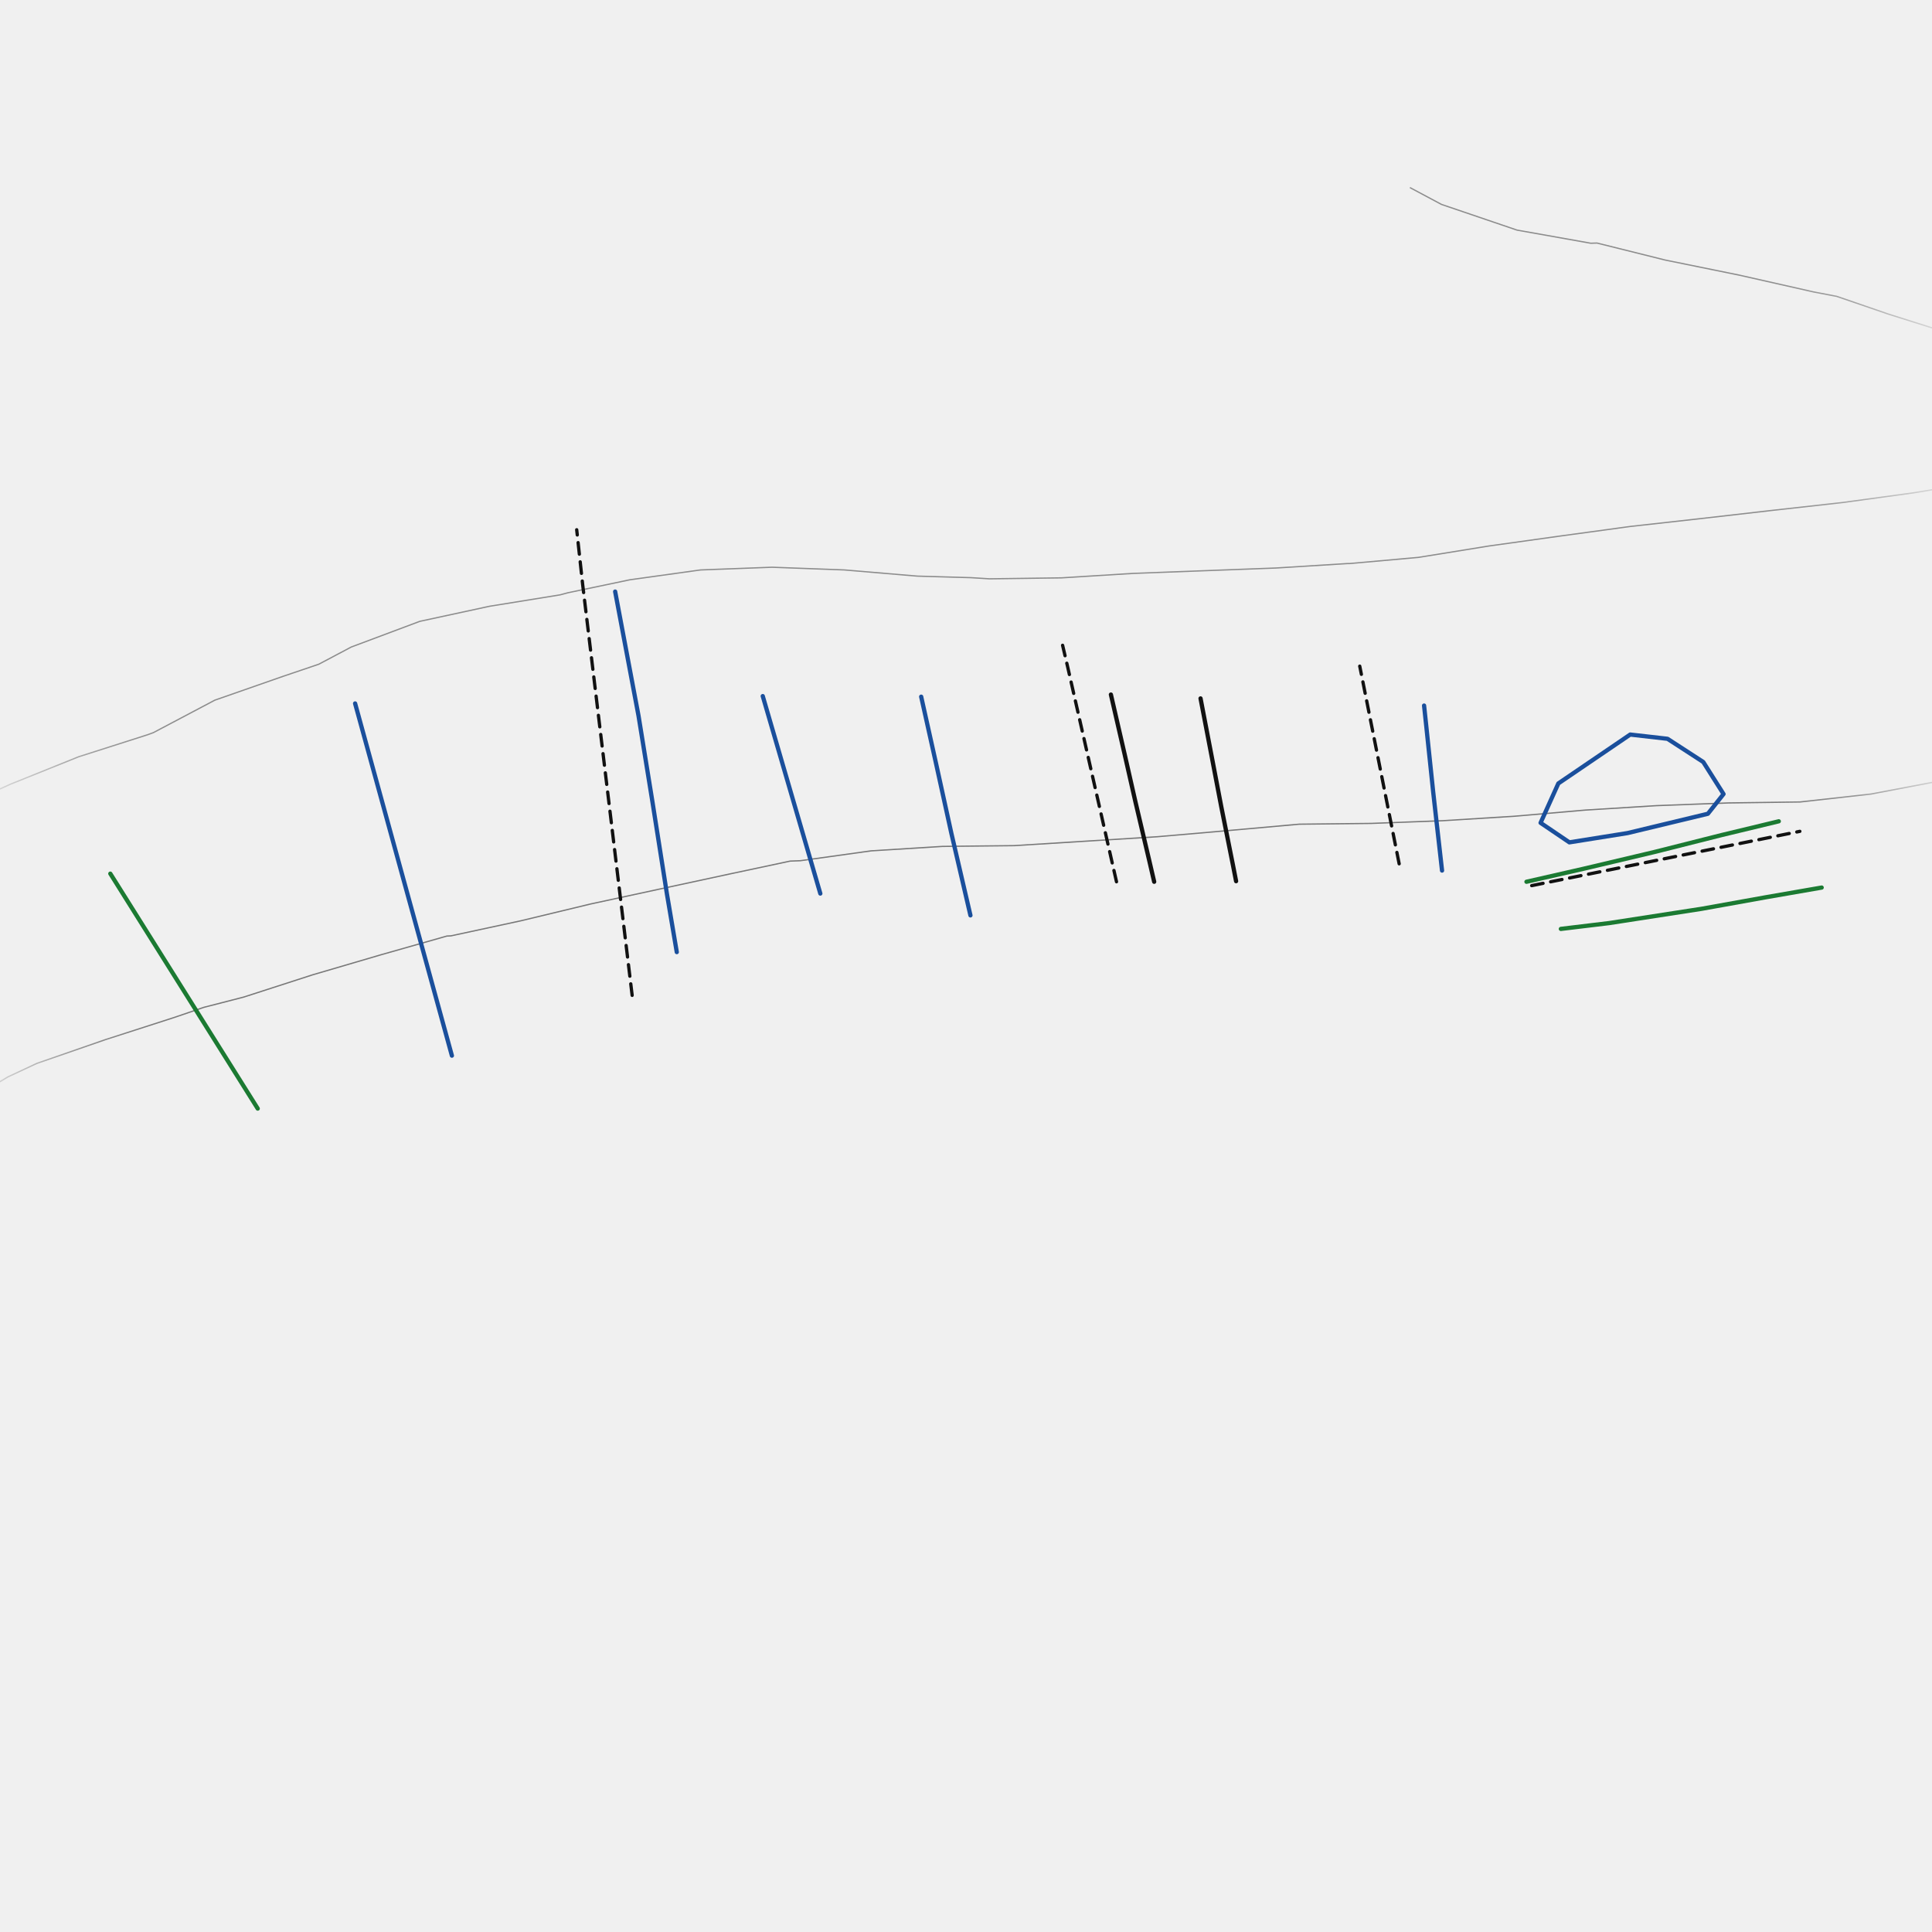
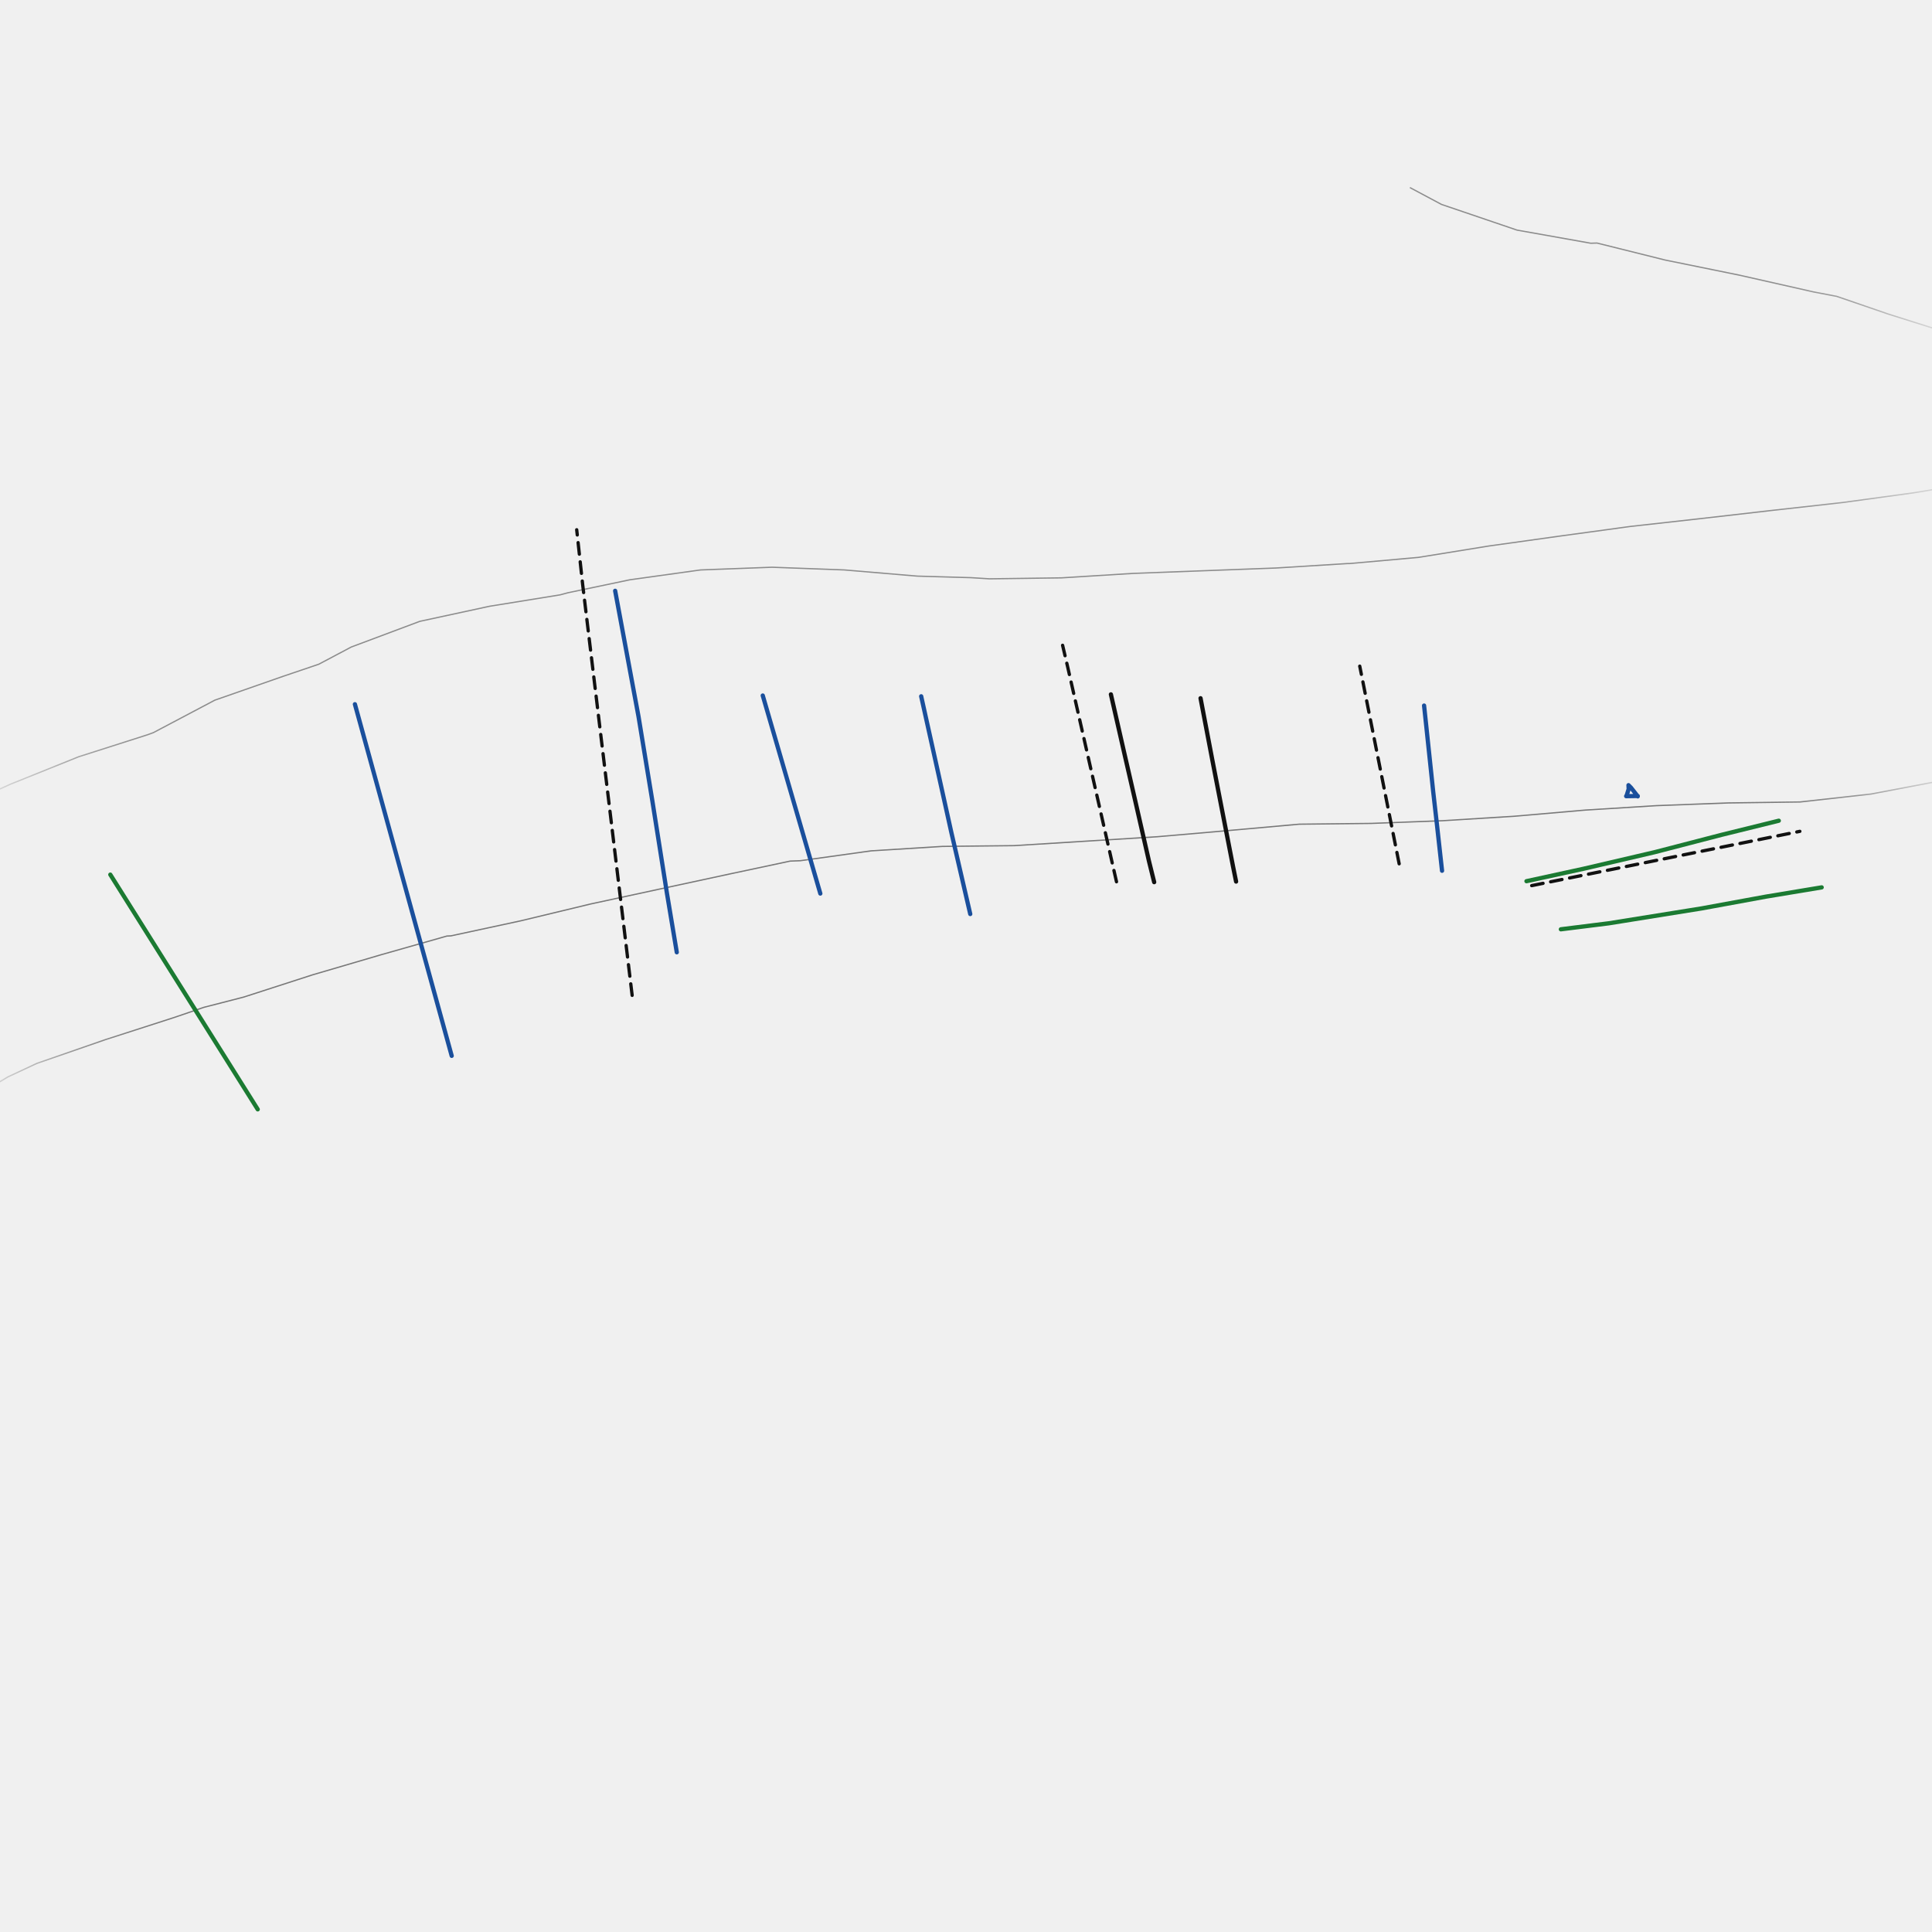
<svg xmlns="http://www.w3.org/2000/svg" viewBox="0 0 1000 1000">
  <g class="sh-frontal-art">
    <defs>
      <filter id="sh-fade-edmonton-ski-club" x="-25%" y="-25%" width="150%" height="150%">
        <feGaussianBlur stdDeviation="42" />
      </filter>
      <mask id="sh-contour-fade-edmonton-ski-club" maskUnits="userSpaceOnUse" x="0" y="0" width="1000" height="1000">
        <rect x="0" y="0" width="1000" height="1000" fill="#000" />
        <rect x="8" y="8" width="984" height="984" fill="#fff" filter="url(#sh-fade-edmonton-ski-club)" />
      </mask>
    </defs>
    <g mask="url(#sh-contour-fade-edmonton-ski-club)">
      <polyline class="sh-frontal-contour" points="1217.6,190.0 1197.5,183.4 1158.1,168.3 1139.0,160.7 1118.8,153.2 1078.6,132.6 1075.2,130.8" fill="none" stroke="#000" stroke-opacity="0.240" stroke-width="0.66" style="fill:none;stroke:#000;stroke-opacity:0.240;stroke-width:0.66;stroke-dasharray:none;stroke-linejoin:round;stroke-linecap:round;vector-effect:none" />
      <polyline class="sh-frontal-contour" points="-204.5,504.0 -169.4,487.9 -163.5,485.0 -134.7,470.1 -99.6,454.0 -91.7,450.1 -65.2,433.4 -29.8,420.1 -14.6,415.0 5.4,405.9 40.7,391.7 76.4,380.3 79.4,379.2 111.2,362.4 146.7,350.0 165.0,343.8 181.8,334.9 217.3,321.6 253.4,313.8 289.9,307.9 294.0,306.8 326.0,300.1 362.6,295.0 399.6,293.6 437.1,295.0 474.8,298.2 502.6,299.0 512.2,299.6 549.4,299.1 586.4,296.8 623.4,295.4 660.5,294.0 697.4,291.7 698.5,291.7 734.2,288.5 770.7,282.6 807.2,277.5 843.8,272.5 880.5,268.4 917.1,264.2 953.8,260.1 990.4,255.1 1026.8,249.1 1038.2,246.8 1062.5,237.6 1096.4,213.4 1097.3,212.4 1096.2,212.4 1056.0,190.9 1040.9,182.3 1016.5,174.9 977.5,162.6 950.7,153.4 938.7,151.1 900.2,142.4 861.9,134.6 826.6,125.8 823.4,125.9 785.2,119.1 746.1,105.8 730.0,97.2" fill="none" stroke="#000" stroke-opacity="0.416" stroke-width="0.66" style="fill:none;stroke:#000;stroke-opacity:0.416;stroke-width:0.66;stroke-dasharray:none;stroke-linejoin:round;stroke-linecap:round;vector-effect:none" />
      <polyline class="sh-frontal-contour" points="-217.8,722.2 -183.3,702.5 -170.8,692.8 -150.3,671.8 -138.2,659.4 -117.6,639.3 -102.4,625.8 -83.8,614.1 -52.9,591.8 -49.8,590.7 -15.6,569.2 4.1,557.4 19.1,550.4 54.6,538.1 90.3,526.6 105.5,521.4 126.1,516.1 161.7,504.6 197.5,494.1 231.3,484.5 233.4,484.4 269.6,476.6 305.7,467.9 341.8,460.1 378.0,452.3 409.0,445.7 414.3,445.5 450.9,440.4 487.8,438.1 525.0,437.7 561.9,435.4 598.9,433.1 635.7,429.9 672.5,426.6 709.7,426.2 746.7,424.8 783.7,422.5 820.5,419.3 857.4,417.0 894.5,415.6 931.7,415.1 968.4,411.0 1004.7,404.1 1040.4,393.6 1048.4,389.6 1076.4,384.0 1112.2,373.4 1148.1,363.8 1184.1,355.1 1199.6,351.7" fill="none" stroke="#000" stroke-opacity="0.500" stroke-width="0.66" style="fill:none;stroke:#000;stroke-opacity:0.500;stroke-width:0.66;stroke-dasharray:none;stroke-linejoin:round;stroke-linecap:round;vector-effect:none" />
    </g>
-     <polyline class="sh-frontal-run" points="892.1,411.0 881.6,394.4 863.1,382.4 843.8,380.2 806.6,405.5 797.4,425.9 812.3,436.0 842.4,431.2 884.0,421.2 892.1,411.0" fill="none" stroke="#1a4f9c" style="fill:none;stroke:#1a4f9c;stroke-width:2.2;stroke-dasharray:none;stroke-linejoin:round;stroke-linecap:round;vector-effect:none" />
-     <polyline class="sh-frontal-run" points="394.8,360.3 424.6,462.5" fill="none" stroke="#1a4f9c" style="fill:none;stroke:#1a4f9c;stroke-width:2.2;stroke-dasharray:none;stroke-linejoin:round;stroke-linecap:round;vector-effect:none" />
-     <polyline class="sh-frontal-run" points="318.4,306.2 330.5,370.5 337.7,415.0 345.2,462.7 350.3,492.8" fill="none" stroke="#1a4f9c" style="fill:none;stroke:#1a4f9c;stroke-width:2.2;stroke-dasharray:none;stroke-linejoin:round;stroke-linecap:round;vector-effect:none" />
-     <polyline class="sh-frontal-run" points="575.0,359.5 582.2,390.8 587.6,414.6 594.8,445.2 597.4,456.4" fill="none" stroke="#111" style="fill:none;stroke:#111;stroke-width:2.2;stroke-dasharray:none;stroke-linejoin:round;stroke-linecap:round;vector-effect:none" />
-     <polyline class="sh-frontal-run" points="621.4,361.5 627.5,393.3 632.1,417.4 638.2,447.9 639.8,456.1" fill="none" stroke="#111" style="fill:none;stroke:#111;stroke-width:2.2;stroke-dasharray:none;stroke-linejoin:round;stroke-linecap:round;vector-effect:none" />
-     <polyline class="sh-frontal-run" points="737.1,365.2 738.2,375.5 741.8,409.8 743.7,426.7 746.4,450.6" fill="none" stroke="#1a4f9c" style="fill:none;stroke:#1a4f9c;stroke-width:2.2;stroke-dasharray:none;stroke-linejoin:round;stroke-linecap:round;vector-effect:none" />
-     <polyline class="sh-frontal-run" points="942.9,459.4 914.1,464.4 880.7,470.4 832.8,477.8 807.9,480.8" fill="none" stroke="#1b7a32" style="fill:none;stroke:#1b7a32;stroke-width:2.2;stroke-dasharray:none;stroke-linejoin:round;stroke-linecap:round;vector-effect:none" />
-     <polyline class="sh-frontal-run" points="476.8,360.6 484.3,394.3 492.4,431.2 502.3,473.8" fill="none" stroke="#1a4f9c" style="fill:none;stroke:#1a4f9c;stroke-width:2.2;stroke-dasharray:none;stroke-linejoin:round;stroke-linecap:round;vector-effect:none" />
-     <polyline class="sh-frontal-run" points="920.7,425.1 891.2,432.2 856.3,441.0 819.5,449.7 790.1,456.4" fill="none" stroke="#1b7a32" style="fill:none;stroke:#1b7a32;stroke-width:2.2;stroke-dasharray:none;stroke-linejoin:round;stroke-linecap:round;vector-effect:none" />
-     <polyline class="sh-frontal-run" points="183.8,364.1 233.9,546.4" fill="none" stroke="#1a4f9c" style="fill:none;stroke:#1a4f9c;stroke-width:2.2;stroke-dasharray:none;stroke-linejoin:round;stroke-linecap:round;vector-effect:none" />
-     <polyline class="sh-frontal-run" points="57.1,452.2 133.4,573.8" fill="none" stroke="#1b7a32" style="fill:none;stroke:#1b7a32;stroke-width:2.2;stroke-dasharray:none;stroke-linejoin:round;stroke-linecap:round;vector-effect:none" />
+     <polyline class="sh-frontal-run" points="847.7,412.0 841.7,412.1 842.0,411.6 843.0,408.4 842.9,406.4 844.2,407.7 846.0,410.0 847.7,412.2 847.7,412.0" fill="none" stroke="#1a4f9c" style="fill:none;stroke:#1a4f9c;stroke-width:2.2;stroke-dasharray:none;stroke-linejoin:round;stroke-linecap:round;vector-effect:none" />
+     <polyline class="sh-frontal-run" points="394.8,360.0 424.6,462.5" fill="none" stroke="#1a4f9c" style="fill:none;stroke:#1a4f9c;stroke-width:2.2;stroke-dasharray:none;stroke-linejoin:round;stroke-linecap:round;vector-effect:none" />
+     <polyline class="sh-frontal-run" points="318.4,305.8 330.5,370.9 337.7,414.8 345.2,462.3 350.3,492.9" fill="none" stroke="#1a4f9c" style="fill:none;stroke:#1a4f9c;stroke-width:2.2;stroke-dasharray:none;stroke-linejoin:round;stroke-linecap:round;vector-effect:none" />
+     <polyline class="sh-frontal-run" points="575.0,359.4 582.2,391.0 587.6,414.5 594.7,445.7 597.4,456.6" fill="none" stroke="#111" style="fill:none;stroke:#111;stroke-width:2.2;stroke-dasharray:none;stroke-linejoin:round;stroke-linecap:round;vector-effect:none" />
+     <polyline class="sh-frontal-run" points="621.4,361.4 627.5,393.4 632.1,417.1 638.2,448.4 639.8,456.3" fill="none" stroke="#111" style="fill:none;stroke:#111;stroke-width:2.2;stroke-dasharray:none;stroke-linejoin:round;stroke-linecap:round;vector-effect:none" />
+     <polyline class="sh-frontal-run" points="737.1,365.2 738.2,375.5 741.8,409.6 743.7,426.3 746.4,450.7" fill="none" stroke="#1a4f9c" style="fill:none;stroke:#1a4f9c;stroke-width:2.2;stroke-dasharray:none;stroke-linejoin:round;stroke-linecap:round;vector-effect:none" />
+     <polyline class="sh-frontal-run" points="942.9,459.3 914.0,464.1 880.7,470.2 832.7,477.9 807.9,481.0" fill="none" stroke="#1b7a32" style="fill:none;stroke:#1b7a32;stroke-width:2.2;stroke-dasharray:none;stroke-linejoin:round;stroke-linecap:round;vector-effect:none" />
+     <polyline class="sh-frontal-run" points="476.8,360.4 484.3,394.2 492.4,430.8 502.2,473.1" fill="none" stroke="#1a4f9c" style="fill:none;stroke:#1a4f9c;stroke-width:2.2;stroke-dasharray:none;stroke-linejoin:round;stroke-linecap:round;vector-effect:none" />
+     <polyline class="sh-frontal-run" points="920.7,424.8 891.1,432.1 856.4,441.1 819.5,449.7 790.1,456.1" fill="none" stroke="#1b7a32" style="fill:none;stroke:#1b7a32;stroke-width:2.2;stroke-dasharray:none;stroke-linejoin:round;stroke-linecap:round;vector-effect:none" />
+     <polyline class="sh-frontal-run" points="183.7,364.5 233.8,546.5" fill="none" stroke="#1a4f9c" style="fill:none;stroke:#1a4f9c;stroke-width:2.2;stroke-dasharray:none;stroke-linejoin:round;stroke-linecap:round;vector-effect:none" />
+     <polyline class="sh-frontal-run" points="57.1,452.7 133.4,574.2" fill="none" stroke="#1b7a32" style="fill:none;stroke:#1b7a32;stroke-width:2.2;stroke-dasharray:none;stroke-linejoin:round;stroke-linecap:round;vector-effect:none" />
    <polyline class="sh-frontal-lift" points="577.9,456.4 552.6,345.1 550.0,334.0" fill="none" stroke="#111" style="fill:none;stroke:#111;stroke-width:1.7;stroke-dasharray:6 4;stroke-linejoin:round;stroke-linecap:round;vector-effect:none" />
    <polyline class="sh-frontal-lift" points="792.8,458.4 931.6,430.3" fill="none" stroke="#111" style="fill:none;stroke:#111;stroke-width:1.7;stroke-dasharray:6 4;stroke-linejoin:round;stroke-linecap:round;vector-effect:none" />
    <polyline class="sh-frontal-lift" points="327.2,515.2 301.6,302.7 298.5,274.2" fill="none" stroke="#111" style="fill:none;stroke:#111;stroke-width:1.7;stroke-dasharray:6 4;stroke-linejoin:round;stroke-linecap:round;vector-effect:none" />
    <polyline class="sh-frontal-lift" points="724.2,447.1 705.6,353.8 703.8,344.8" fill="none" stroke="#111" style="fill:none;stroke:#111;stroke-width:1.7;stroke-dasharray:6 4;stroke-linejoin:round;stroke-linecap:round;vector-effect:none" />
  </g>
</svg>
